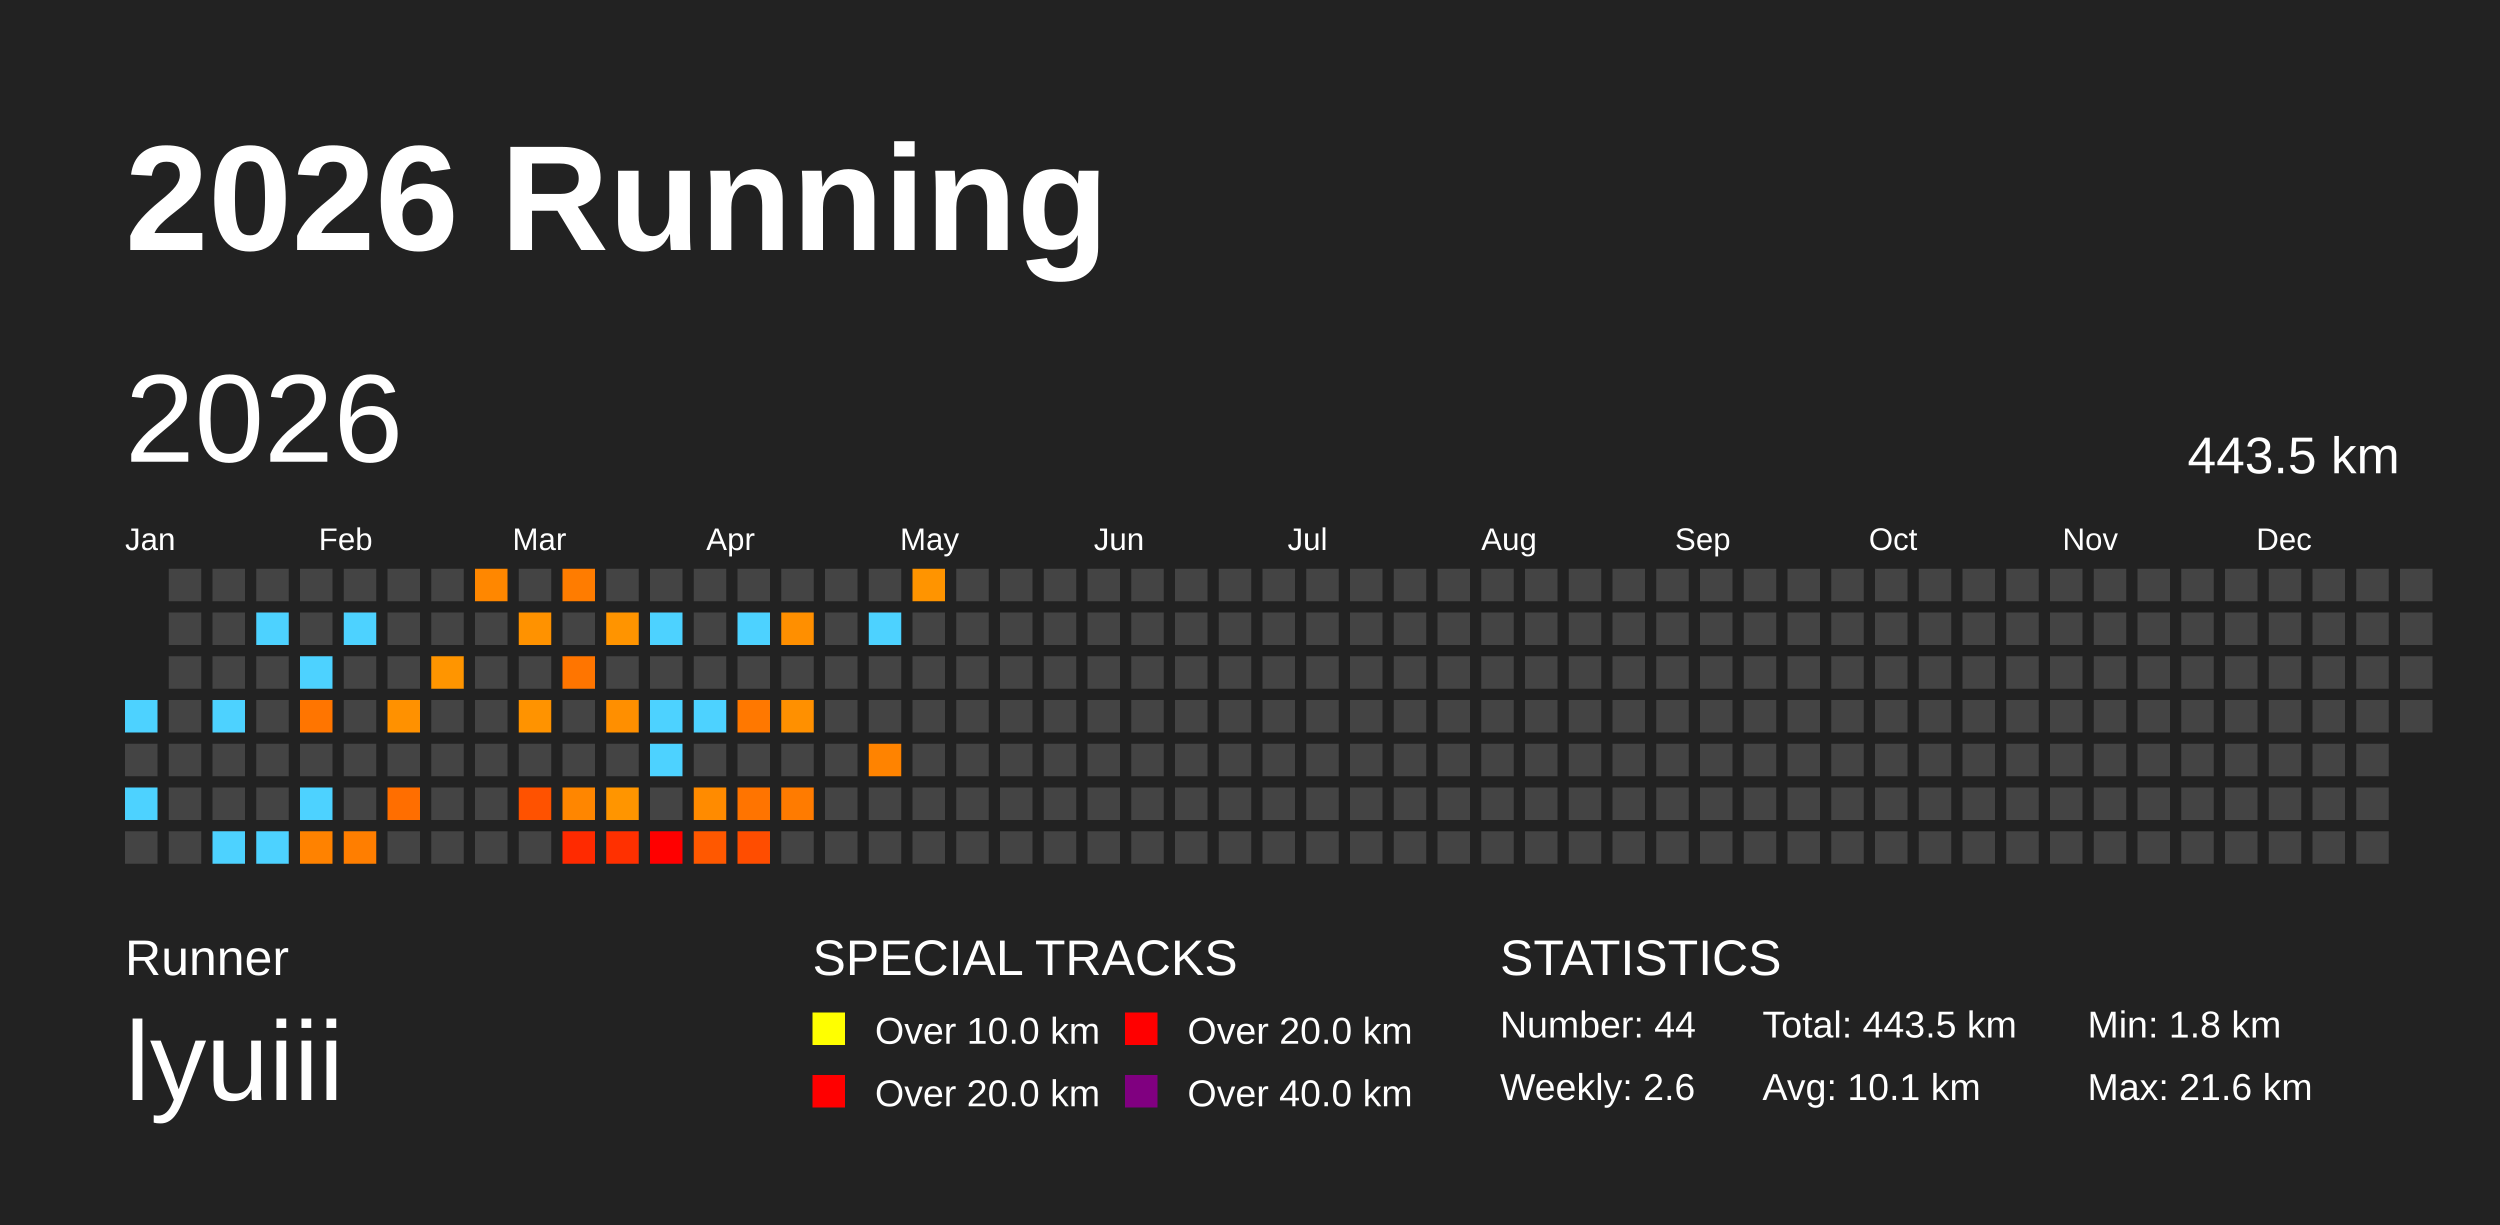
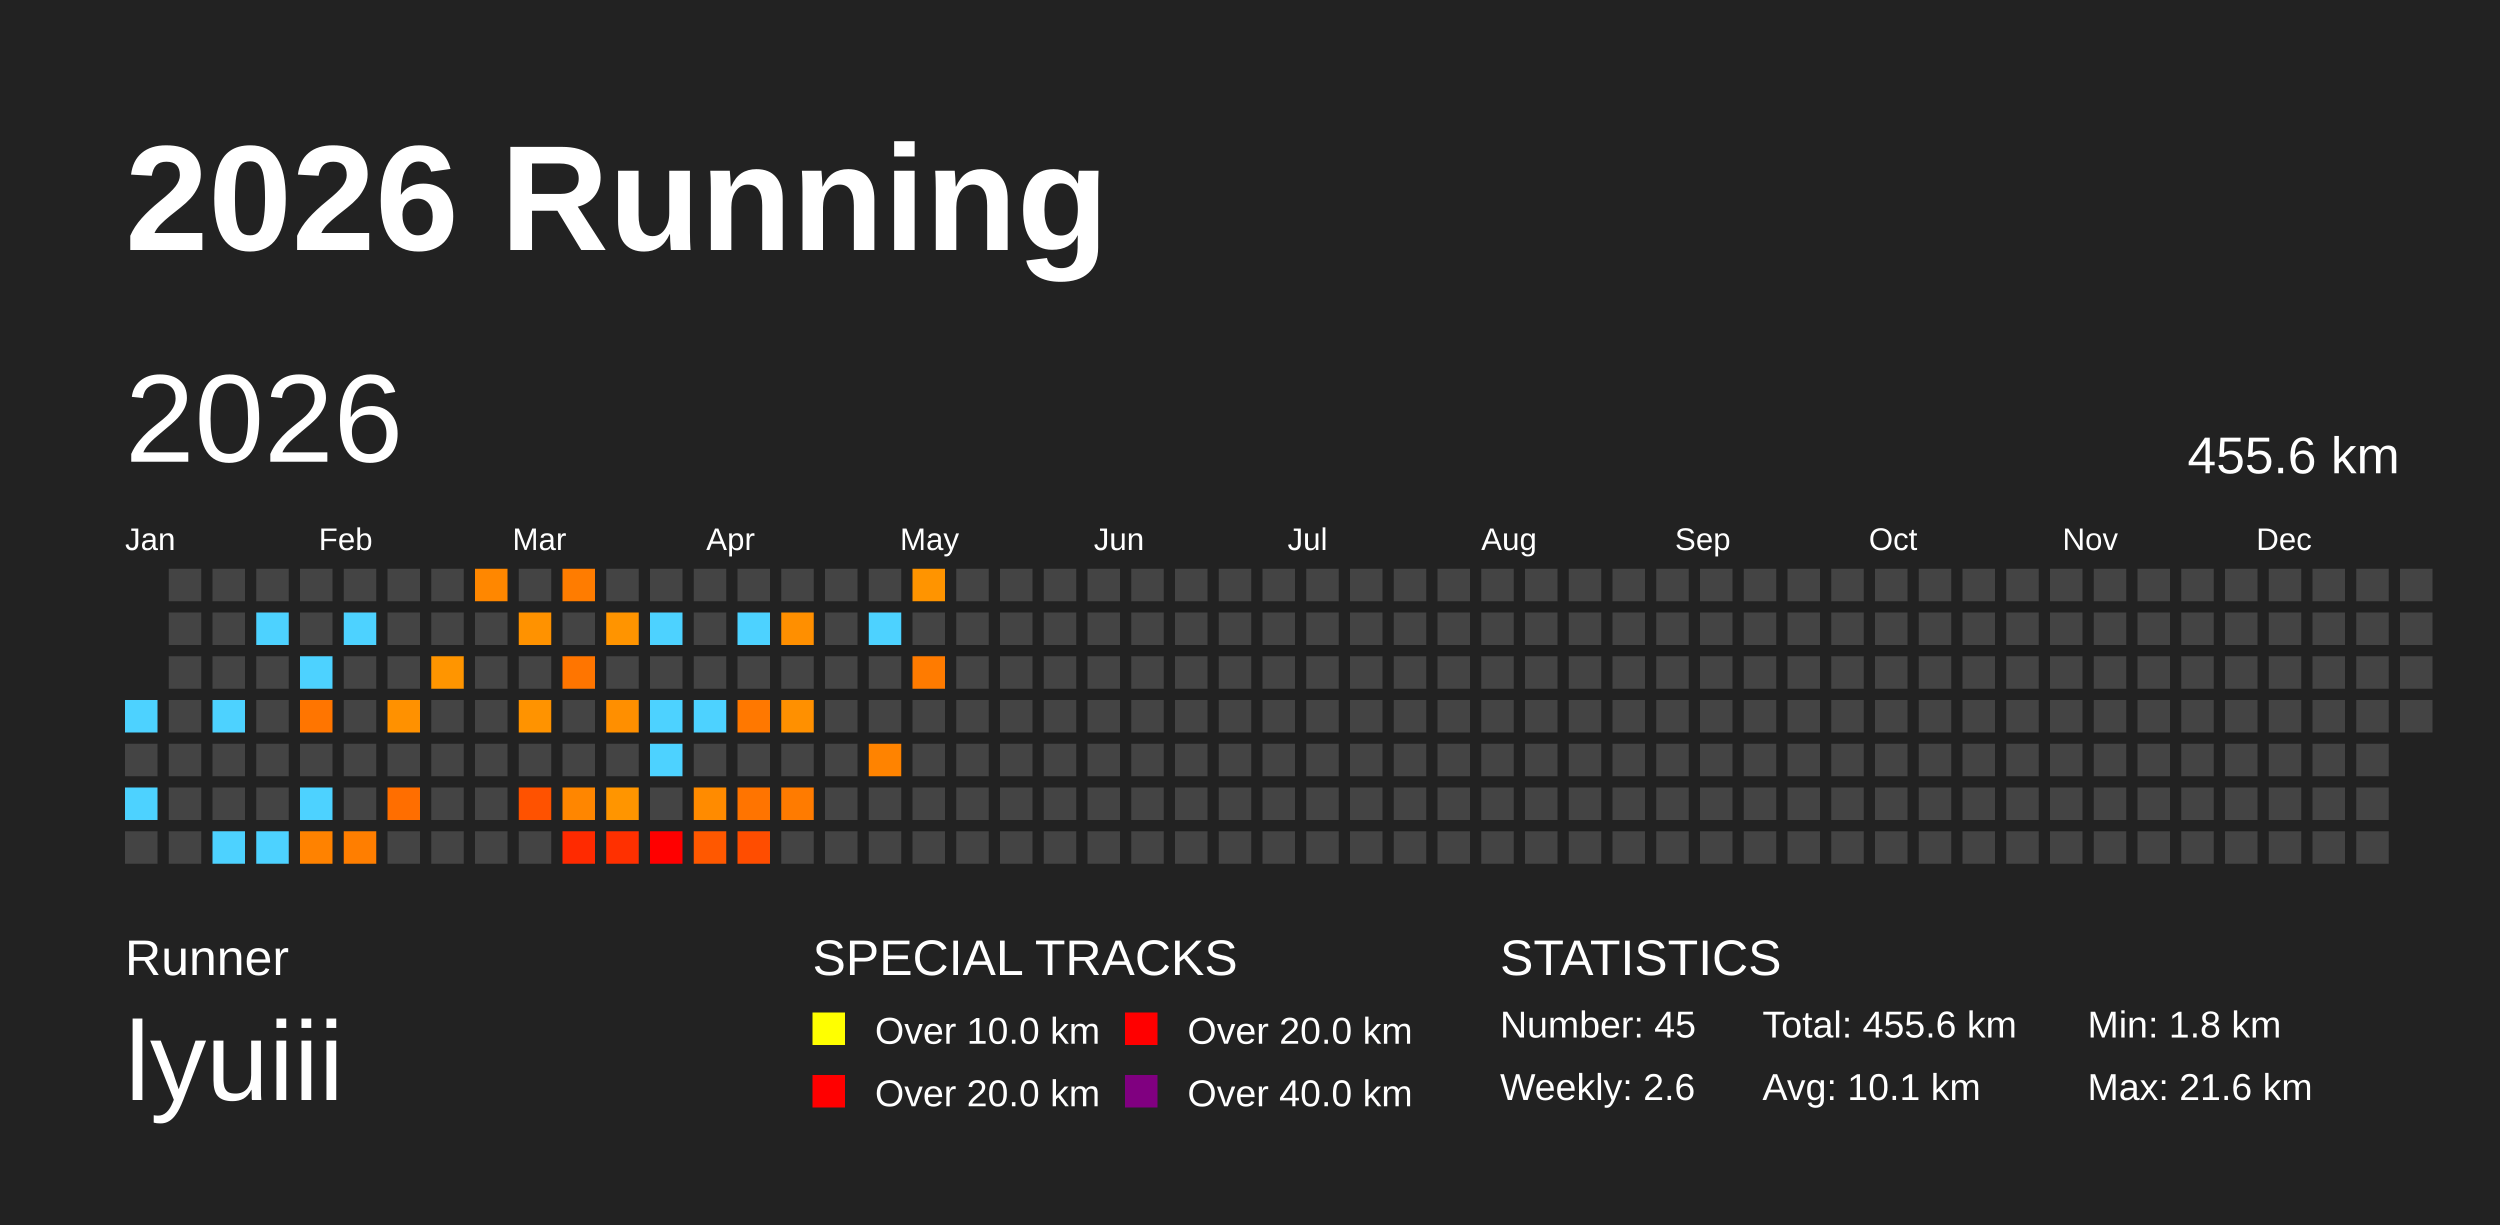
<svg xmlns="http://www.w3.org/2000/svg" baseProfile="full" height="98mm" version="1.1" viewBox="0,0,200,98" width="200mm">
  <defs />
  <rect fill="#222222" height="98" width="200" x="0" y="0" />
  <text fill="#FFFFFF" style="font-size:12px; font-family:Arial; font-weight:bold;" x="10" y="20">2026 Running</text>
  <text fill="#FFFFFF" style="font-size:4px; font-family:Arial" x="10" y="78">Runner</text>
  <text fill="#FFFFFF" style="font-size:9px; font-family:Arial" x="10" y="88">lyuiii</text>
  <text fill="#FFFFFF" style="font-size:4px; font-family:Arial" x="65" y="78">SPECIAL TRACKS</text>
  <rect fill="yellow" height="2.6" width="2.6" x="65" y="81" />
  <text fill="#FFFFFF" style="font-size:3px; font-family:Arial" x="70" y="83.5">Over 10.0 km</text>
  <rect fill="red" height="2.6" width="2.6" x="65" y="86" />
  <text fill="#FFFFFF" style="font-size:3px; font-family:Arial" x="70" y="88.5">Over 20.0 km</text>
  <rect fill="#FF0000" height="2.6" width="2.6" x="90" y="81" />
  <text fill="#FFFFFF" style="font-size:3px; font-family:Arial" x="95" y="83.5">Over 20.0 km</text>
  <rect fill="#800080" height="2.6" width="2.6" x="90" y="86" />
  <text fill="#FFFFFF" style="font-size:3px; font-family:Arial" x="95" y="88.5">Over 40.0 km</text>
  <text fill="#FFFFFF" style="font-size:4px; font-family:Arial" x="120" y="78">STATISTICS</text>
-   <text fill="#FFFFFF" style="font-size:3px; font-family:Arial" x="120" y="83">Number: 44</text>
+   <text fill="#FFFFFF" style="font-size:3px; font-family:Arial" x="120" y="83">Number: 45</text>
  <text fill="#FFFFFF" style="font-size:3px; font-family:Arial" x="120" y="88">Weekly: 2.6</text>
-   <text fill="#FFFFFF" style="font-size:3px; font-family:Arial" x="141" y="83">Total: 443.5 km</text>
+   <text fill="#FFFFFF" style="font-size:3px; font-family:Arial" x="141" y="83">Total: 455.6 km</text>
  <text fill="#FFFFFF" style="font-size:3px; font-family:Arial" x="141" y="88">Avg: 10.1 km</text>
  <text fill="#FFFFFF" style="font-size:3px; font-family:Arial" x="167" y="83">Min: 1.8 km</text>
  <text fill="#FFFFFF" style="font-size:3px; font-family:Arial" x="167" y="88">Max: 21.6 km</text>
  <text dominant-baseline="hanging" fill="#FFFFFF" style="font-size:10.0px; font-family:Arial;" x="10" y="30">2026</text>
-   <text dominant-baseline="hanging" fill="#FFFFFF" style="font-size:4.125px; font-family:Arial;" x="175" y="35">443.5 km</text>
+   <text dominant-baseline="hanging" fill="#FFFFFF" style="font-size:4.125px; font-family:Arial;" x="175" y="35">455.6 km</text>
  <text fill="#FFFFFF" style="font-size:2.5px; font-family:Arial" x="10.0" y="44">Jan</text>
  <text fill="#FFFFFF" style="font-size:2.5px; font-family:Arial" x="25.5" y="44">Feb</text>
  <text fill="#FFFFFF" style="font-size:2.5px; font-family:Arial" x="41.0" y="44">Mar</text>
  <text fill="#FFFFFF" style="font-size:2.5px; font-family:Arial" x="56.5" y="44">Apr</text>
  <text fill="#FFFFFF" style="font-size:2.5px; font-family:Arial" x="72.0" y="44">May</text>
  <text fill="#FFFFFF" style="font-size:2.5px; font-family:Arial" x="87.5" y="44">Jun</text>
  <text fill="#FFFFFF" style="font-size:2.5px; font-family:Arial" x="103.0" y="44">Jul</text>
  <text fill="#FFFFFF" style="font-size:2.5px; font-family:Arial" x="118.5" y="44">Aug</text>
  <text fill="#FFFFFF" style="font-size:2.5px; font-family:Arial" x="134.0" y="44">Sep</text>
  <text fill="#FFFFFF" style="font-size:2.5px; font-family:Arial" x="149.5" y="44">Oct</text>
  <text fill="#FFFFFF" style="font-size:2.5px; font-family:Arial" x="165.0" y="44">Nov</text>
  <text fill="#FFFFFF" style="font-size:2.5px; font-family:Arial" x="180.5" y="44">Dec</text>
  <rect fill="#4dd2ff" height="2.6" width="2.6" x="10.0" y="56.0" />
  <rect fill="#444444" height="2.6" width="2.6" x="10.0" y="59.5" />
  <rect fill="#4dd2ff" height="2.6" width="2.6" x="10.0" y="63.0" />
  <rect fill="#444444" height="2.6" width="2.6" x="10.0" y="66.5" />
  <rect fill="#444444" height="2.6" width="2.6" x="13.5" y="45.5" />
  <rect fill="#444444" height="2.6" width="2.6" x="13.5" y="49.0" />
  <rect fill="#444444" height="2.6" width="2.6" x="13.5" y="52.5" />
  <rect fill="#444444" height="2.6" width="2.6" x="13.5" y="56.0" />
  <rect fill="#444444" height="2.6" width="2.6" x="13.5" y="59.5" />
  <rect fill="#444444" height="2.6" width="2.6" x="13.5" y="63.0" />
  <rect fill="#444444" height="2.6" width="2.6" x="13.5" y="66.5" />
  <rect fill="#444444" height="2.6" width="2.6" x="17.0" y="45.5" />
  <rect fill="#444444" height="2.6" width="2.6" x="17.0" y="49.0" />
  <rect fill="#444444" height="2.6" width="2.6" x="17.0" y="52.5" />
  <rect fill="#4dd2ff" height="2.6" width="2.6" x="17.0" y="56.0" />
  <rect fill="#444444" height="2.6" width="2.6" x="17.0" y="59.5" />
  <rect fill="#444444" height="2.6" width="2.6" x="17.0" y="63.0" />
  <rect fill="#4dd2ff" height="2.6" width="2.6" x="17.0" y="66.5" />
  <rect fill="#444444" height="2.6" width="2.6" x="20.5" y="45.5" />
  <rect fill="#4dd2ff" height="2.6" width="2.6" x="20.5" y="49.0" />
  <rect fill="#444444" height="2.6" width="2.6" x="20.5" y="52.5" />
  <rect fill="#444444" height="2.6" width="2.6" x="20.5" y="56.0" />
  <rect fill="#444444" height="2.6" width="2.6" x="20.5" y="59.5" />
  <rect fill="#444444" height="2.6" width="2.6" x="20.5" y="63.0" />
  <rect fill="#4dd2ff" height="2.6" width="2.6" x="20.5" y="66.5" />
  <rect fill="#444444" height="2.6" width="2.6" x="24.0" y="45.5" />
  <rect fill="#444444" height="2.6" width="2.6" x="24.0" y="49.0" />
  <rect fill="#4dd2ff" height="2.6" width="2.6" x="24.0" y="52.5" />
  <rect fill="#ff7500" height="2.6" width="2.6" x="24.0" y="56.0" />
  <rect fill="#444444" height="2.6" width="2.6" x="24.0" y="59.5" />
  <rect fill="#4dd2ff" height="2.6" width="2.6" x="24.0" y="63.0" />
  <rect fill="#ff8200" height="2.6" width="2.6" x="24.0" y="66.5" />
  <rect fill="#444444" height="2.6" width="2.6" x="27.5" y="45.5" />
  <rect fill="#4dd2ff" height="2.6" width="2.6" x="27.5" y="49.0" />
  <rect fill="#444444" height="2.6" width="2.6" x="27.5" y="52.5" />
  <rect fill="#444444" height="2.6" width="2.6" x="27.5" y="56.0" />
  <rect fill="#444444" height="2.6" width="2.6" x="27.5" y="59.5" />
  <rect fill="#444444" height="2.6" width="2.6" x="27.5" y="63.0" />
  <rect fill="#ff7e00" height="2.6" width="2.6" x="27.5" y="66.5" />
  <rect fill="#444444" height="2.6" width="2.6" x="31.0" y="45.5" />
  <rect fill="#444444" height="2.6" width="2.6" x="31.0" y="49.0" />
  <rect fill="#444444" height="2.6" width="2.6" x="31.0" y="52.5" />
  <rect fill="#ff9100" height="2.6" width="2.6" x="31.0" y="56.0" />
  <rect fill="#444444" height="2.6" width="2.6" x="31.0" y="59.5" />
  <rect fill="#ff6e00" height="2.6" width="2.6" x="31.0" y="63.0" />
  <rect fill="#444444" height="2.6" width="2.6" x="31.0" y="66.5" />
  <rect fill="#444444" height="2.6" width="2.6" x="34.5" y="45.5" />
  <rect fill="#444444" height="2.6" width="2.6" x="34.5" y="49.0" />
  <rect fill="#ff9500" height="2.6" width="2.6" x="34.5" y="52.5" />
  <rect fill="#444444" height="2.6" width="2.6" x="34.5" y="56.0" />
  <rect fill="#444444" height="2.6" width="2.6" x="34.5" y="59.5" />
  <rect fill="#444444" height="2.6" width="2.6" x="34.5" y="63.0" />
  <rect fill="#444444" height="2.6" width="2.6" x="34.5" y="66.5" />
  <rect fill="#ff8700" height="2.6" width="2.6" x="38.0" y="45.5" />
  <rect fill="#444444" height="2.6" width="2.6" x="38.0" y="49.0" />
  <rect fill="#444444" height="2.6" width="2.6" x="38.0" y="52.5" />
  <rect fill="#444444" height="2.6" width="2.6" x="38.0" y="56.0" />
  <rect fill="#444444" height="2.6" width="2.6" x="38.0" y="59.5" />
  <rect fill="#444444" height="2.6" width="2.6" x="38.0" y="63.0" />
  <rect fill="#444444" height="2.6" width="2.6" x="38.0" y="66.5" />
  <rect fill="#444444" height="2.6" width="2.6" x="41.5" y="45.5" />
  <rect fill="#ff9200" height="2.6" width="2.6" x="41.5" y="49.0" />
  <rect fill="#444444" height="2.6" width="2.6" x="41.5" y="52.5" />
  <rect fill="#ff9300" height="2.6" width="2.6" x="41.5" y="56.0" />
  <rect fill="#444444" height="2.6" width="2.6" x="41.5" y="59.5" />
  <rect fill="#ff5200" height="2.6" width="2.6" x="41.5" y="63.0" />
  <rect fill="#444444" height="2.6" width="2.6" x="41.5" y="66.5" />
  <rect fill="#ff7c00" height="2.6" width="2.6" x="45.0" y="45.5" />
  <rect fill="#444444" height="2.6" width="2.6" x="45.0" y="49.0" />
  <rect fill="#ff7500" height="2.6" width="2.6" x="45.0" y="52.5" />
  <rect fill="#444444" height="2.6" width="2.6" x="45.0" y="56.0" />
  <rect fill="#444444" height="2.6" width="2.6" x="45.0" y="59.5" />
  <rect fill="#ff8600" height="2.6" width="2.6" x="45.0" y="63.0" />
  <rect fill="#ff2a00" height="2.6" width="2.6" x="45.0" y="66.5" />
  <rect fill="#444444" height="2.6" width="2.6" x="48.5" y="45.5" />
  <rect fill="#ff9400" height="2.6" width="2.6" x="48.5" y="49.0" />
  <rect fill="#444444" height="2.6" width="2.6" x="48.5" y="52.5" />
  <rect fill="#ff8f00" height="2.6" width="2.6" x="48.5" y="56.0" />
  <rect fill="#444444" height="2.6" width="2.6" x="48.5" y="59.5" />
  <rect fill="#ff9500" height="2.6" width="2.6" x="48.5" y="63.0" />
  <rect fill="#ff3000" height="2.6" width="2.6" x="48.5" y="66.5" />
  <rect fill="#444444" height="2.6" width="2.6" x="52.0" y="45.5" />
  <rect fill="#4dd2ff" height="2.6" width="2.6" x="52.0" y="49.0" />
  <rect fill="#444444" height="2.6" width="2.6" x="52.0" y="52.5" />
  <rect fill="#4dd2ff" height="2.6" width="2.6" x="52.0" y="56.0" />
  <rect fill="#4dd2ff" height="2.6" width="2.6" x="52.0" y="59.5" />
  <rect fill="#444444" height="2.6" width="2.6" x="52.0" y="63.0" />
  <rect fill="red" height="2.6" width="2.6" x="52.0" y="66.5" />
  <rect fill="#444444" height="2.6" width="2.6" x="55.5" y="45.5" />
  <rect fill="#444444" height="2.6" width="2.6" x="55.5" y="49.0" />
  <rect fill="#444444" height="2.6" width="2.6" x="55.5" y="52.5" />
  <rect fill="#4dd2ff" height="2.6" width="2.6" x="55.5" y="56.0" />
  <rect fill="#444444" height="2.6" width="2.6" x="55.5" y="59.5" />
  <rect fill="#ff8b00" height="2.6" width="2.6" x="55.5" y="63.0" />
  <rect fill="#ff5800" height="2.6" width="2.6" x="55.5" y="66.5" />
  <rect fill="#444444" height="2.6" width="2.6" x="59.0" y="45.5" />
  <rect fill="#4dd2ff" height="2.6" width="2.6" x="59.0" y="49.0" />
  <rect fill="#444444" height="2.6" width="2.6" x="59.0" y="52.5" />
  <rect fill="#ff7800" height="2.6" width="2.6" x="59.0" y="56.0" />
  <rect fill="#444444" height="2.6" width="2.6" x="59.0" y="59.5" />
  <rect fill="#ff7400" height="2.6" width="2.6" x="59.0" y="63.0" />
  <rect fill="#ff4d00" height="2.6" width="2.6" x="59.0" y="66.5" />
  <rect fill="#444444" height="2.6" width="2.6" x="62.5" y="45.5" />
  <rect fill="#ff8f00" height="2.6" width="2.6" x="62.5" y="49.0" />
  <rect fill="#444444" height="2.6" width="2.6" x="62.5" y="52.5" />
  <rect fill="#ff9000" height="2.6" width="2.6" x="62.5" y="56.0" />
  <rect fill="#444444" height="2.6" width="2.6" x="62.5" y="59.5" />
  <rect fill="#ff7b00" height="2.6" width="2.6" x="62.5" y="63.0" />
  <rect fill="#444444" height="2.6" width="2.6" x="62.5" y="66.5" />
  <rect fill="#444444" height="2.6" width="2.6" x="66.0" y="45.5" />
  <rect fill="#444444" height="2.6" width="2.6" x="66.0" y="49.0" />
  <rect fill="#444444" height="2.6" width="2.6" x="66.0" y="52.5" />
  <rect fill="#444444" height="2.6" width="2.6" x="66.0" y="56.0" />
  <rect fill="#444444" height="2.6" width="2.6" x="66.0" y="59.5" />
  <rect fill="#444444" height="2.6" width="2.6" x="66.0" y="63.0" />
  <rect fill="#444444" height="2.6" width="2.6" x="66.0" y="66.5" />
  <rect fill="#444444" height="2.6" width="2.6" x="69.5" y="45.5" />
  <rect fill="#4dd2ff" height="2.6" width="2.6" x="69.5" y="49.0" />
  <rect fill="#444444" height="2.6" width="2.6" x="69.5" y="52.5" />
  <rect fill="#444444" height="2.6" width="2.6" x="69.5" y="56.0" />
  <rect fill="#ff8300" height="2.6" width="2.6" x="69.5" y="59.5" />
  <rect fill="#444444" height="2.6" width="2.6" x="69.5" y="63.0" />
  <rect fill="#444444" height="2.6" width="2.6" x="69.5" y="66.5" />
  <rect fill="#ff9400" height="2.6" width="2.6" x="73.0" y="45.5" />
  <rect fill="#444444" height="2.6" width="2.6" x="73.0" y="49.0" />
-   <rect fill="#444444" height="2.6" width="2.6" x="73.0" y="52.5" />
+   <rect fill="#ff7b00" height="2.6" width="2.6" x="73.0" y="52.5" />
  <rect fill="#444444" height="2.6" width="2.6" x="73.0" y="56.0" />
  <rect fill="#444444" height="2.6" width="2.6" x="73.0" y="59.5" />
  <rect fill="#444444" height="2.6" width="2.6" x="73.0" y="63.0" />
  <rect fill="#444444" height="2.6" width="2.6" x="73.0" y="66.5" />
  <rect fill="#444444" height="2.6" width="2.6" x="76.5" y="45.5" />
  <rect fill="#444444" height="2.6" width="2.6" x="76.5" y="49.0" />
  <rect fill="#444444" height="2.6" width="2.6" x="76.5" y="52.5" />
  <rect fill="#444444" height="2.6" width="2.6" x="76.5" y="56.0" />
  <rect fill="#444444" height="2.6" width="2.6" x="76.5" y="59.5" />
  <rect fill="#444444" height="2.6" width="2.6" x="76.5" y="63.0" />
  <rect fill="#444444" height="2.6" width="2.6" x="76.5" y="66.5" />
  <rect fill="#444444" height="2.6" width="2.6" x="80.0" y="45.5" />
  <rect fill="#444444" height="2.6" width="2.6" x="80.0" y="49.0" />
  <rect fill="#444444" height="2.6" width="2.6" x="80.0" y="52.5" />
  <rect fill="#444444" height="2.6" width="2.6" x="80.0" y="56.0" />
  <rect fill="#444444" height="2.6" width="2.6" x="80.0" y="59.5" />
  <rect fill="#444444" height="2.6" width="2.6" x="80.0" y="63.0" />
  <rect fill="#444444" height="2.6" width="2.6" x="80.0" y="66.5" />
  <rect fill="#444444" height="2.6" width="2.6" x="83.5" y="45.5" />
  <rect fill="#444444" height="2.6" width="2.6" x="83.5" y="49.0" />
  <rect fill="#444444" height="2.6" width="2.6" x="83.5" y="52.5" />
  <rect fill="#444444" height="2.6" width="2.6" x="83.5" y="56.0" />
  <rect fill="#444444" height="2.6" width="2.6" x="83.5" y="59.5" />
  <rect fill="#444444" height="2.6" width="2.6" x="83.5" y="63.0" />
  <rect fill="#444444" height="2.6" width="2.6" x="83.5" y="66.5" />
  <rect fill="#444444" height="2.6" width="2.6" x="87.0" y="45.5" />
  <rect fill="#444444" height="2.6" width="2.6" x="87.0" y="49.0" />
  <rect fill="#444444" height="2.6" width="2.6" x="87.0" y="52.5" />
  <rect fill="#444444" height="2.6" width="2.6" x="87.0" y="56.0" />
  <rect fill="#444444" height="2.6" width="2.6" x="87.0" y="59.5" />
  <rect fill="#444444" height="2.6" width="2.6" x="87.0" y="63.0" />
  <rect fill="#444444" height="2.6" width="2.6" x="87.0" y="66.5" />
  <rect fill="#444444" height="2.6" width="2.6" x="90.5" y="45.5" />
  <rect fill="#444444" height="2.6" width="2.6" x="90.5" y="49.0" />
  <rect fill="#444444" height="2.6" width="2.6" x="90.5" y="52.5" />
  <rect fill="#444444" height="2.6" width="2.6" x="90.5" y="56.0" />
  <rect fill="#444444" height="2.6" width="2.6" x="90.5" y="59.5" />
  <rect fill="#444444" height="2.6" width="2.6" x="90.5" y="63.0" />
  <rect fill="#444444" height="2.6" width="2.6" x="90.5" y="66.5" />
  <rect fill="#444444" height="2.6" width="2.6" x="94.0" y="45.5" />
  <rect fill="#444444" height="2.6" width="2.6" x="94.0" y="49.0" />
  <rect fill="#444444" height="2.6" width="2.6" x="94.0" y="52.5" />
  <rect fill="#444444" height="2.6" width="2.6" x="94.0" y="56.0" />
  <rect fill="#444444" height="2.6" width="2.6" x="94.0" y="59.5" />
  <rect fill="#444444" height="2.6" width="2.6" x="94.0" y="63.0" />
  <rect fill="#444444" height="2.6" width="2.6" x="94.0" y="66.5" />
  <rect fill="#444444" height="2.6" width="2.6" x="97.5" y="45.5" />
  <rect fill="#444444" height="2.6" width="2.6" x="97.5" y="49.0" />
  <rect fill="#444444" height="2.6" width="2.6" x="97.5" y="52.5" />
  <rect fill="#444444" height="2.6" width="2.6" x="97.5" y="56.0" />
  <rect fill="#444444" height="2.6" width="2.6" x="97.5" y="59.5" />
  <rect fill="#444444" height="2.6" width="2.6" x="97.5" y="63.0" />
  <rect fill="#444444" height="2.6" width="2.6" x="97.5" y="66.5" />
  <rect fill="#444444" height="2.6" width="2.6" x="101.0" y="45.5" />
  <rect fill="#444444" height="2.6" width="2.6" x="101.0" y="49.0" />
  <rect fill="#444444" height="2.6" width="2.6" x="101.0" y="52.5" />
  <rect fill="#444444" height="2.6" width="2.6" x="101.0" y="56.0" />
  <rect fill="#444444" height="2.6" width="2.6" x="101.0" y="59.5" />
  <rect fill="#444444" height="2.6" width="2.6" x="101.0" y="63.0" />
  <rect fill="#444444" height="2.6" width="2.6" x="101.0" y="66.5" />
  <rect fill="#444444" height="2.6" width="2.6" x="104.5" y="45.5" />
  <rect fill="#444444" height="2.6" width="2.6" x="104.5" y="49.0" />
  <rect fill="#444444" height="2.6" width="2.6" x="104.5" y="52.5" />
  <rect fill="#444444" height="2.6" width="2.6" x="104.5" y="56.0" />
  <rect fill="#444444" height="2.6" width="2.6" x="104.5" y="59.5" />
  <rect fill="#444444" height="2.6" width="2.6" x="104.5" y="63.0" />
  <rect fill="#444444" height="2.6" width="2.6" x="104.5" y="66.5" />
  <rect fill="#444444" height="2.6" width="2.6" x="108.0" y="45.5" />
  <rect fill="#444444" height="2.6" width="2.6" x="108.0" y="49.0" />
  <rect fill="#444444" height="2.6" width="2.6" x="108.0" y="52.5" />
  <rect fill="#444444" height="2.6" width="2.6" x="108.0" y="56.0" />
  <rect fill="#444444" height="2.6" width="2.6" x="108.0" y="59.5" />
  <rect fill="#444444" height="2.6" width="2.6" x="108.0" y="63.0" />
  <rect fill="#444444" height="2.6" width="2.6" x="108.0" y="66.5" />
  <rect fill="#444444" height="2.6" width="2.6" x="111.5" y="45.5" />
  <rect fill="#444444" height="2.6" width="2.6" x="111.5" y="49.0" />
  <rect fill="#444444" height="2.6" width="2.6" x="111.5" y="52.5" />
  <rect fill="#444444" height="2.6" width="2.6" x="111.5" y="56.0" />
  <rect fill="#444444" height="2.6" width="2.6" x="111.5" y="59.5" />
  <rect fill="#444444" height="2.6" width="2.6" x="111.5" y="63.0" />
  <rect fill="#444444" height="2.6" width="2.6" x="111.5" y="66.5" />
  <rect fill="#444444" height="2.6" width="2.6" x="115.0" y="45.5" />
  <rect fill="#444444" height="2.6" width="2.6" x="115.0" y="49.0" />
  <rect fill="#444444" height="2.6" width="2.6" x="115.0" y="52.5" />
  <rect fill="#444444" height="2.6" width="2.6" x="115.0" y="56.0" />
  <rect fill="#444444" height="2.6" width="2.6" x="115.0" y="59.5" />
  <rect fill="#444444" height="2.6" width="2.6" x="115.0" y="63.0" />
  <rect fill="#444444" height="2.6" width="2.6" x="115.0" y="66.5" />
  <rect fill="#444444" height="2.6" width="2.6" x="118.5" y="45.5" />
  <rect fill="#444444" height="2.6" width="2.6" x="118.5" y="49.0" />
  <rect fill="#444444" height="2.6" width="2.6" x="118.5" y="52.5" />
  <rect fill="#444444" height="2.6" width="2.6" x="118.5" y="56.0" />
  <rect fill="#444444" height="2.6" width="2.6" x="118.5" y="59.5" />
  <rect fill="#444444" height="2.6" width="2.6" x="118.5" y="63.0" />
  <rect fill="#444444" height="2.6" width="2.6" x="118.5" y="66.5" />
  <rect fill="#444444" height="2.6" width="2.6" x="122.0" y="45.5" />
  <rect fill="#444444" height="2.6" width="2.6" x="122.0" y="49.0" />
  <rect fill="#444444" height="2.6" width="2.6" x="122.0" y="52.5" />
  <rect fill="#444444" height="2.6" width="2.6" x="122.0" y="56.0" />
  <rect fill="#444444" height="2.6" width="2.6" x="122.0" y="59.5" />
  <rect fill="#444444" height="2.6" width="2.6" x="122.0" y="63.0" />
  <rect fill="#444444" height="2.6" width="2.6" x="122.0" y="66.5" />
  <rect fill="#444444" height="2.6" width="2.6" x="125.5" y="45.5" />
  <rect fill="#444444" height="2.6" width="2.6" x="125.5" y="49.0" />
  <rect fill="#444444" height="2.6" width="2.6" x="125.5" y="52.5" />
  <rect fill="#444444" height="2.6" width="2.6" x="125.5" y="56.0" />
  <rect fill="#444444" height="2.6" width="2.6" x="125.5" y="59.5" />
  <rect fill="#444444" height="2.6" width="2.6" x="125.5" y="63.0" />
  <rect fill="#444444" height="2.6" width="2.6" x="125.5" y="66.5" />
  <rect fill="#444444" height="2.6" width="2.6" x="129.0" y="45.5" />
  <rect fill="#444444" height="2.6" width="2.6" x="129.0" y="49.0" />
  <rect fill="#444444" height="2.6" width="2.6" x="129.0" y="52.5" />
  <rect fill="#444444" height="2.6" width="2.6" x="129.0" y="56.0" />
  <rect fill="#444444" height="2.6" width="2.6" x="129.0" y="59.5" />
  <rect fill="#444444" height="2.6" width="2.6" x="129.0" y="63.0" />
  <rect fill="#444444" height="2.6" width="2.6" x="129.0" y="66.5" />
  <rect fill="#444444" height="2.6" width="2.6" x="132.5" y="45.5" />
  <rect fill="#444444" height="2.6" width="2.6" x="132.5" y="49.0" />
  <rect fill="#444444" height="2.6" width="2.6" x="132.5" y="52.5" />
  <rect fill="#444444" height="2.6" width="2.6" x="132.5" y="56.0" />
  <rect fill="#444444" height="2.6" width="2.6" x="132.5" y="59.5" />
  <rect fill="#444444" height="2.6" width="2.6" x="132.5" y="63.0" />
  <rect fill="#444444" height="2.6" width="2.6" x="132.5" y="66.5" />
  <rect fill="#444444" height="2.6" width="2.6" x="136.0" y="45.5" />
  <rect fill="#444444" height="2.6" width="2.6" x="136.0" y="49.0" />
  <rect fill="#444444" height="2.6" width="2.6" x="136.0" y="52.5" />
  <rect fill="#444444" height="2.6" width="2.6" x="136.0" y="56.0" />
  <rect fill="#444444" height="2.6" width="2.6" x="136.0" y="59.5" />
  <rect fill="#444444" height="2.6" width="2.6" x="136.0" y="63.0" />
  <rect fill="#444444" height="2.6" width="2.6" x="136.0" y="66.5" />
  <rect fill="#444444" height="2.6" width="2.6" x="139.5" y="45.5" />
  <rect fill="#444444" height="2.6" width="2.6" x="139.5" y="49.0" />
  <rect fill="#444444" height="2.6" width="2.6" x="139.5" y="52.5" />
  <rect fill="#444444" height="2.6" width="2.6" x="139.5" y="56.0" />
  <rect fill="#444444" height="2.6" width="2.6" x="139.5" y="59.5" />
  <rect fill="#444444" height="2.6" width="2.6" x="139.5" y="63.0" />
  <rect fill="#444444" height="2.6" width="2.6" x="139.5" y="66.5" />
  <rect fill="#444444" height="2.6" width="2.6" x="143.0" y="45.5" />
  <rect fill="#444444" height="2.6" width="2.6" x="143.0" y="49.0" />
  <rect fill="#444444" height="2.6" width="2.6" x="143.0" y="52.5" />
  <rect fill="#444444" height="2.6" width="2.6" x="143.0" y="56.0" />
  <rect fill="#444444" height="2.6" width="2.6" x="143.0" y="59.5" />
  <rect fill="#444444" height="2.6" width="2.6" x="143.0" y="63.0" />
  <rect fill="#444444" height="2.6" width="2.6" x="143.0" y="66.5" />
  <rect fill="#444444" height="2.6" width="2.6" x="146.5" y="45.5" />
  <rect fill="#444444" height="2.6" width="2.6" x="146.5" y="49.0" />
  <rect fill="#444444" height="2.6" width="2.6" x="146.5" y="52.5" />
  <rect fill="#444444" height="2.6" width="2.6" x="146.5" y="56.0" />
  <rect fill="#444444" height="2.6" width="2.6" x="146.5" y="59.5" />
  <rect fill="#444444" height="2.6" width="2.6" x="146.5" y="63.0" />
  <rect fill="#444444" height="2.6" width="2.6" x="146.5" y="66.5" />
  <rect fill="#444444" height="2.6" width="2.6" x="150.0" y="45.5" />
  <rect fill="#444444" height="2.6" width="2.6" x="150.0" y="49.0" />
  <rect fill="#444444" height="2.6" width="2.6" x="150.0" y="52.5" />
  <rect fill="#444444" height="2.6" width="2.6" x="150.0" y="56.0" />
  <rect fill="#444444" height="2.6" width="2.6" x="150.0" y="59.5" />
  <rect fill="#444444" height="2.6" width="2.6" x="150.0" y="63.0" />
  <rect fill="#444444" height="2.6" width="2.6" x="150.0" y="66.5" />
  <rect fill="#444444" height="2.6" width="2.6" x="153.5" y="45.5" />
  <rect fill="#444444" height="2.6" width="2.6" x="153.5" y="49.0" />
  <rect fill="#444444" height="2.6" width="2.6" x="153.5" y="52.5" />
  <rect fill="#444444" height="2.6" width="2.6" x="153.5" y="56.0" />
  <rect fill="#444444" height="2.6" width="2.6" x="153.5" y="59.5" />
  <rect fill="#444444" height="2.6" width="2.6" x="153.5" y="63.0" />
  <rect fill="#444444" height="2.6" width="2.6" x="153.5" y="66.5" />
  <rect fill="#444444" height="2.6" width="2.6" x="157.0" y="45.5" />
  <rect fill="#444444" height="2.6" width="2.6" x="157.0" y="49.0" />
  <rect fill="#444444" height="2.6" width="2.6" x="157.0" y="52.5" />
  <rect fill="#444444" height="2.6" width="2.6" x="157.0" y="56.0" />
  <rect fill="#444444" height="2.6" width="2.6" x="157.0" y="59.5" />
  <rect fill="#444444" height="2.6" width="2.6" x="157.0" y="63.0" />
  <rect fill="#444444" height="2.6" width="2.6" x="157.0" y="66.5" />
  <rect fill="#444444" height="2.6" width="2.6" x="160.5" y="45.5" />
  <rect fill="#444444" height="2.6" width="2.6" x="160.5" y="49.0" />
  <rect fill="#444444" height="2.6" width="2.6" x="160.5" y="52.5" />
  <rect fill="#444444" height="2.6" width="2.6" x="160.5" y="56.0" />
  <rect fill="#444444" height="2.6" width="2.6" x="160.5" y="59.5" />
  <rect fill="#444444" height="2.6" width="2.6" x="160.5" y="63.0" />
  <rect fill="#444444" height="2.6" width="2.6" x="160.5" y="66.5" />
  <rect fill="#444444" height="2.6" width="2.6" x="164.0" y="45.5" />
  <rect fill="#444444" height="2.6" width="2.6" x="164.0" y="49.0" />
  <rect fill="#444444" height="2.6" width="2.6" x="164.0" y="52.5" />
  <rect fill="#444444" height="2.6" width="2.6" x="164.0" y="56.0" />
  <rect fill="#444444" height="2.6" width="2.6" x="164.0" y="59.5" />
  <rect fill="#444444" height="2.6" width="2.6" x="164.0" y="63.0" />
  <rect fill="#444444" height="2.6" width="2.6" x="164.0" y="66.5" />
  <rect fill="#444444" height="2.6" width="2.6" x="167.5" y="45.5" />
  <rect fill="#444444" height="2.6" width="2.6" x="167.5" y="49.0" />
  <rect fill="#444444" height="2.6" width="2.6" x="167.5" y="52.5" />
  <rect fill="#444444" height="2.6" width="2.6" x="167.5" y="56.0" />
  <rect fill="#444444" height="2.6" width="2.6" x="167.5" y="59.5" />
  <rect fill="#444444" height="2.6" width="2.6" x="167.5" y="63.0" />
  <rect fill="#444444" height="2.6" width="2.6" x="167.5" y="66.5" />
  <rect fill="#444444" height="2.6" width="2.6" x="171.0" y="45.5" />
  <rect fill="#444444" height="2.6" width="2.6" x="171.0" y="49.0" />
  <rect fill="#444444" height="2.6" width="2.6" x="171.0" y="52.5" />
  <rect fill="#444444" height="2.6" width="2.6" x="171.0" y="56.0" />
  <rect fill="#444444" height="2.6" width="2.6" x="171.0" y="59.5" />
  <rect fill="#444444" height="2.6" width="2.6" x="171.0" y="63.0" />
  <rect fill="#444444" height="2.6" width="2.6" x="171.0" y="66.5" />
  <rect fill="#444444" height="2.6" width="2.6" x="174.5" y="45.5" />
  <rect fill="#444444" height="2.6" width="2.6" x="174.5" y="49.0" />
  <rect fill="#444444" height="2.6" width="2.6" x="174.5" y="52.5" />
  <rect fill="#444444" height="2.6" width="2.6" x="174.5" y="56.0" />
  <rect fill="#444444" height="2.6" width="2.6" x="174.5" y="59.5" />
  <rect fill="#444444" height="2.6" width="2.6" x="174.5" y="63.0" />
  <rect fill="#444444" height="2.6" width="2.6" x="174.5" y="66.5" />
  <rect fill="#444444" height="2.6" width="2.6" x="178.0" y="45.5" />
  <rect fill="#444444" height="2.6" width="2.6" x="178.0" y="49.0" />
  <rect fill="#444444" height="2.6" width="2.6" x="178.0" y="52.5" />
  <rect fill="#444444" height="2.6" width="2.6" x="178.0" y="56.0" />
  <rect fill="#444444" height="2.6" width="2.6" x="178.0" y="59.5" />
  <rect fill="#444444" height="2.6" width="2.6" x="178.0" y="63.0" />
  <rect fill="#444444" height="2.6" width="2.6" x="178.0" y="66.5" />
  <rect fill="#444444" height="2.6" width="2.6" x="181.5" y="45.5" />
  <rect fill="#444444" height="2.6" width="2.6" x="181.5" y="49.0" />
  <rect fill="#444444" height="2.6" width="2.6" x="181.5" y="52.5" />
  <rect fill="#444444" height="2.6" width="2.6" x="181.5" y="56.0" />
  <rect fill="#444444" height="2.6" width="2.6" x="181.5" y="59.5" />
  <rect fill="#444444" height="2.6" width="2.6" x="181.5" y="63.0" />
  <rect fill="#444444" height="2.6" width="2.6" x="181.5" y="66.5" />
  <rect fill="#444444" height="2.6" width="2.6" x="185.0" y="45.5" />
  <rect fill="#444444" height="2.6" width="2.6" x="185.0" y="49.0" />
  <rect fill="#444444" height="2.6" width="2.6" x="185.0" y="52.5" />
  <rect fill="#444444" height="2.6" width="2.6" x="185.0" y="56.0" />
  <rect fill="#444444" height="2.6" width="2.6" x="185.0" y="59.5" />
  <rect fill="#444444" height="2.6" width="2.6" x="185.0" y="63.0" />
  <rect fill="#444444" height="2.6" width="2.6" x="185.0" y="66.5" />
  <rect fill="#444444" height="2.6" width="2.6" x="188.5" y="45.5" />
  <rect fill="#444444" height="2.6" width="2.6" x="188.5" y="49.0" />
  <rect fill="#444444" height="2.6" width="2.6" x="188.5" y="52.5" />
  <rect fill="#444444" height="2.6" width="2.6" x="188.5" y="56.0" />
  <rect fill="#444444" height="2.6" width="2.6" x="188.5" y="59.5" />
  <rect fill="#444444" height="2.6" width="2.6" x="188.5" y="63.0" />
  <rect fill="#444444" height="2.6" width="2.6" x="188.5" y="66.5" />
  <rect fill="#444444" height="2.6" width="2.6" x="192.0" y="45.5" />
  <rect fill="#444444" height="2.6" width="2.6" x="192.0" y="49.0" />
  <rect fill="#444444" height="2.6" width="2.6" x="192.0" y="52.5" />
  <rect fill="#444444" height="2.6" width="2.6" x="192.0" y="56.0" />
</svg>
